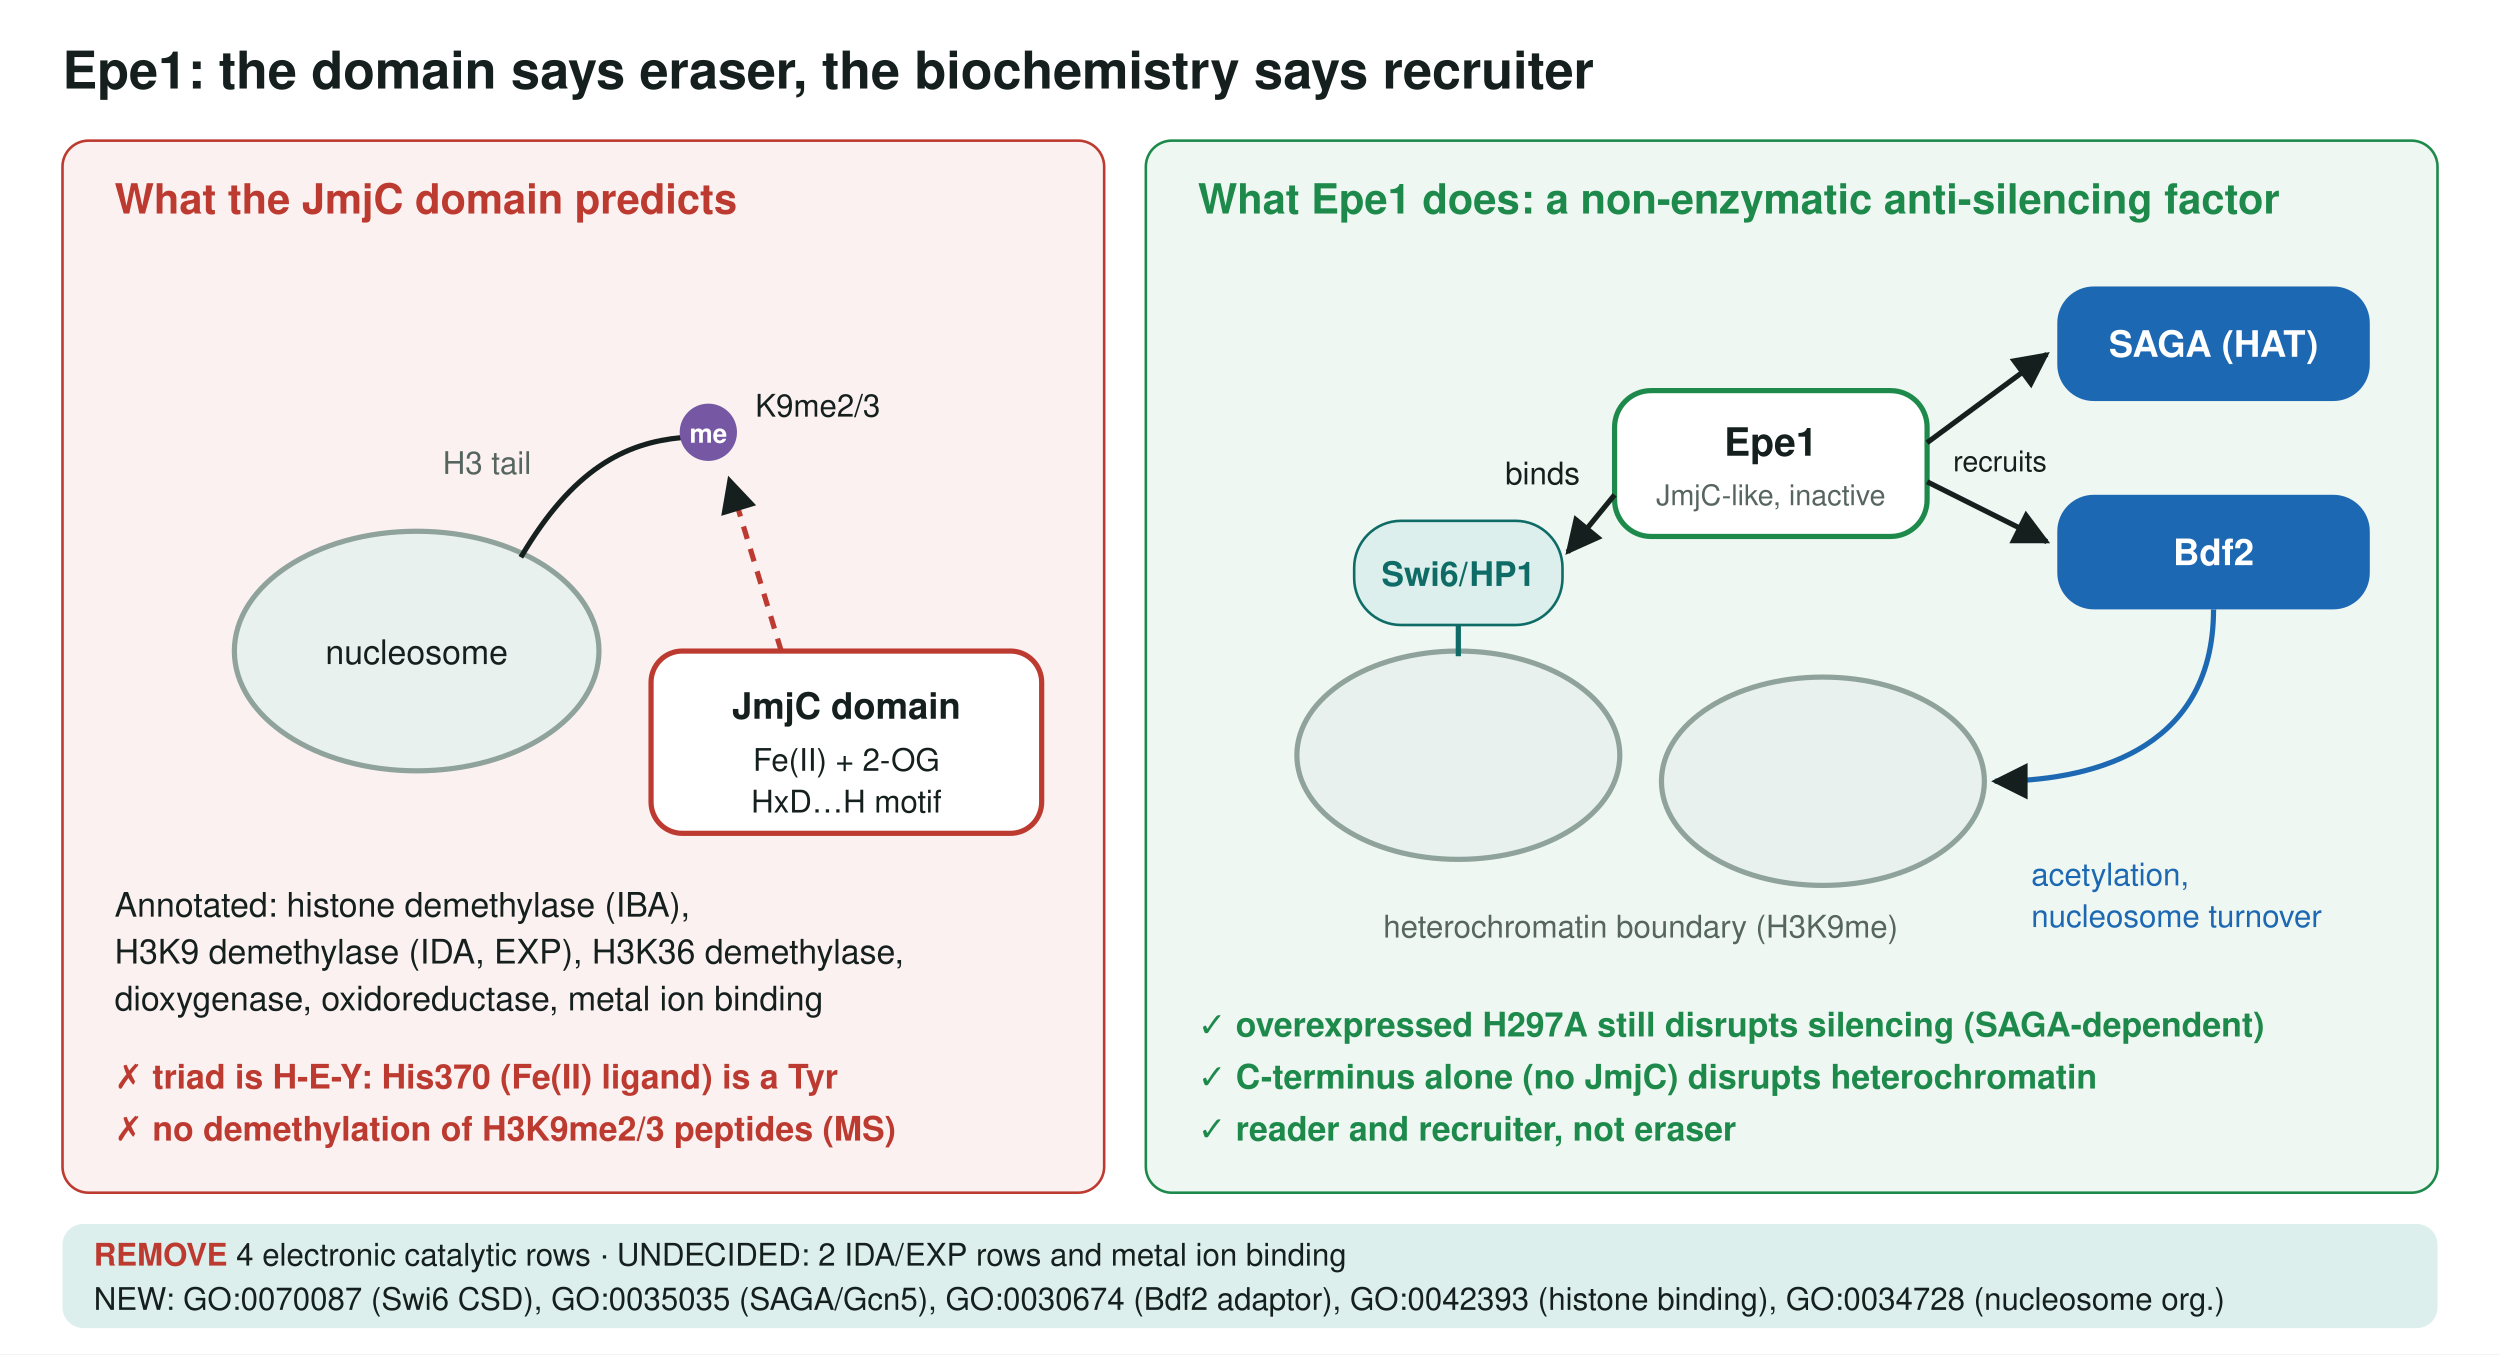
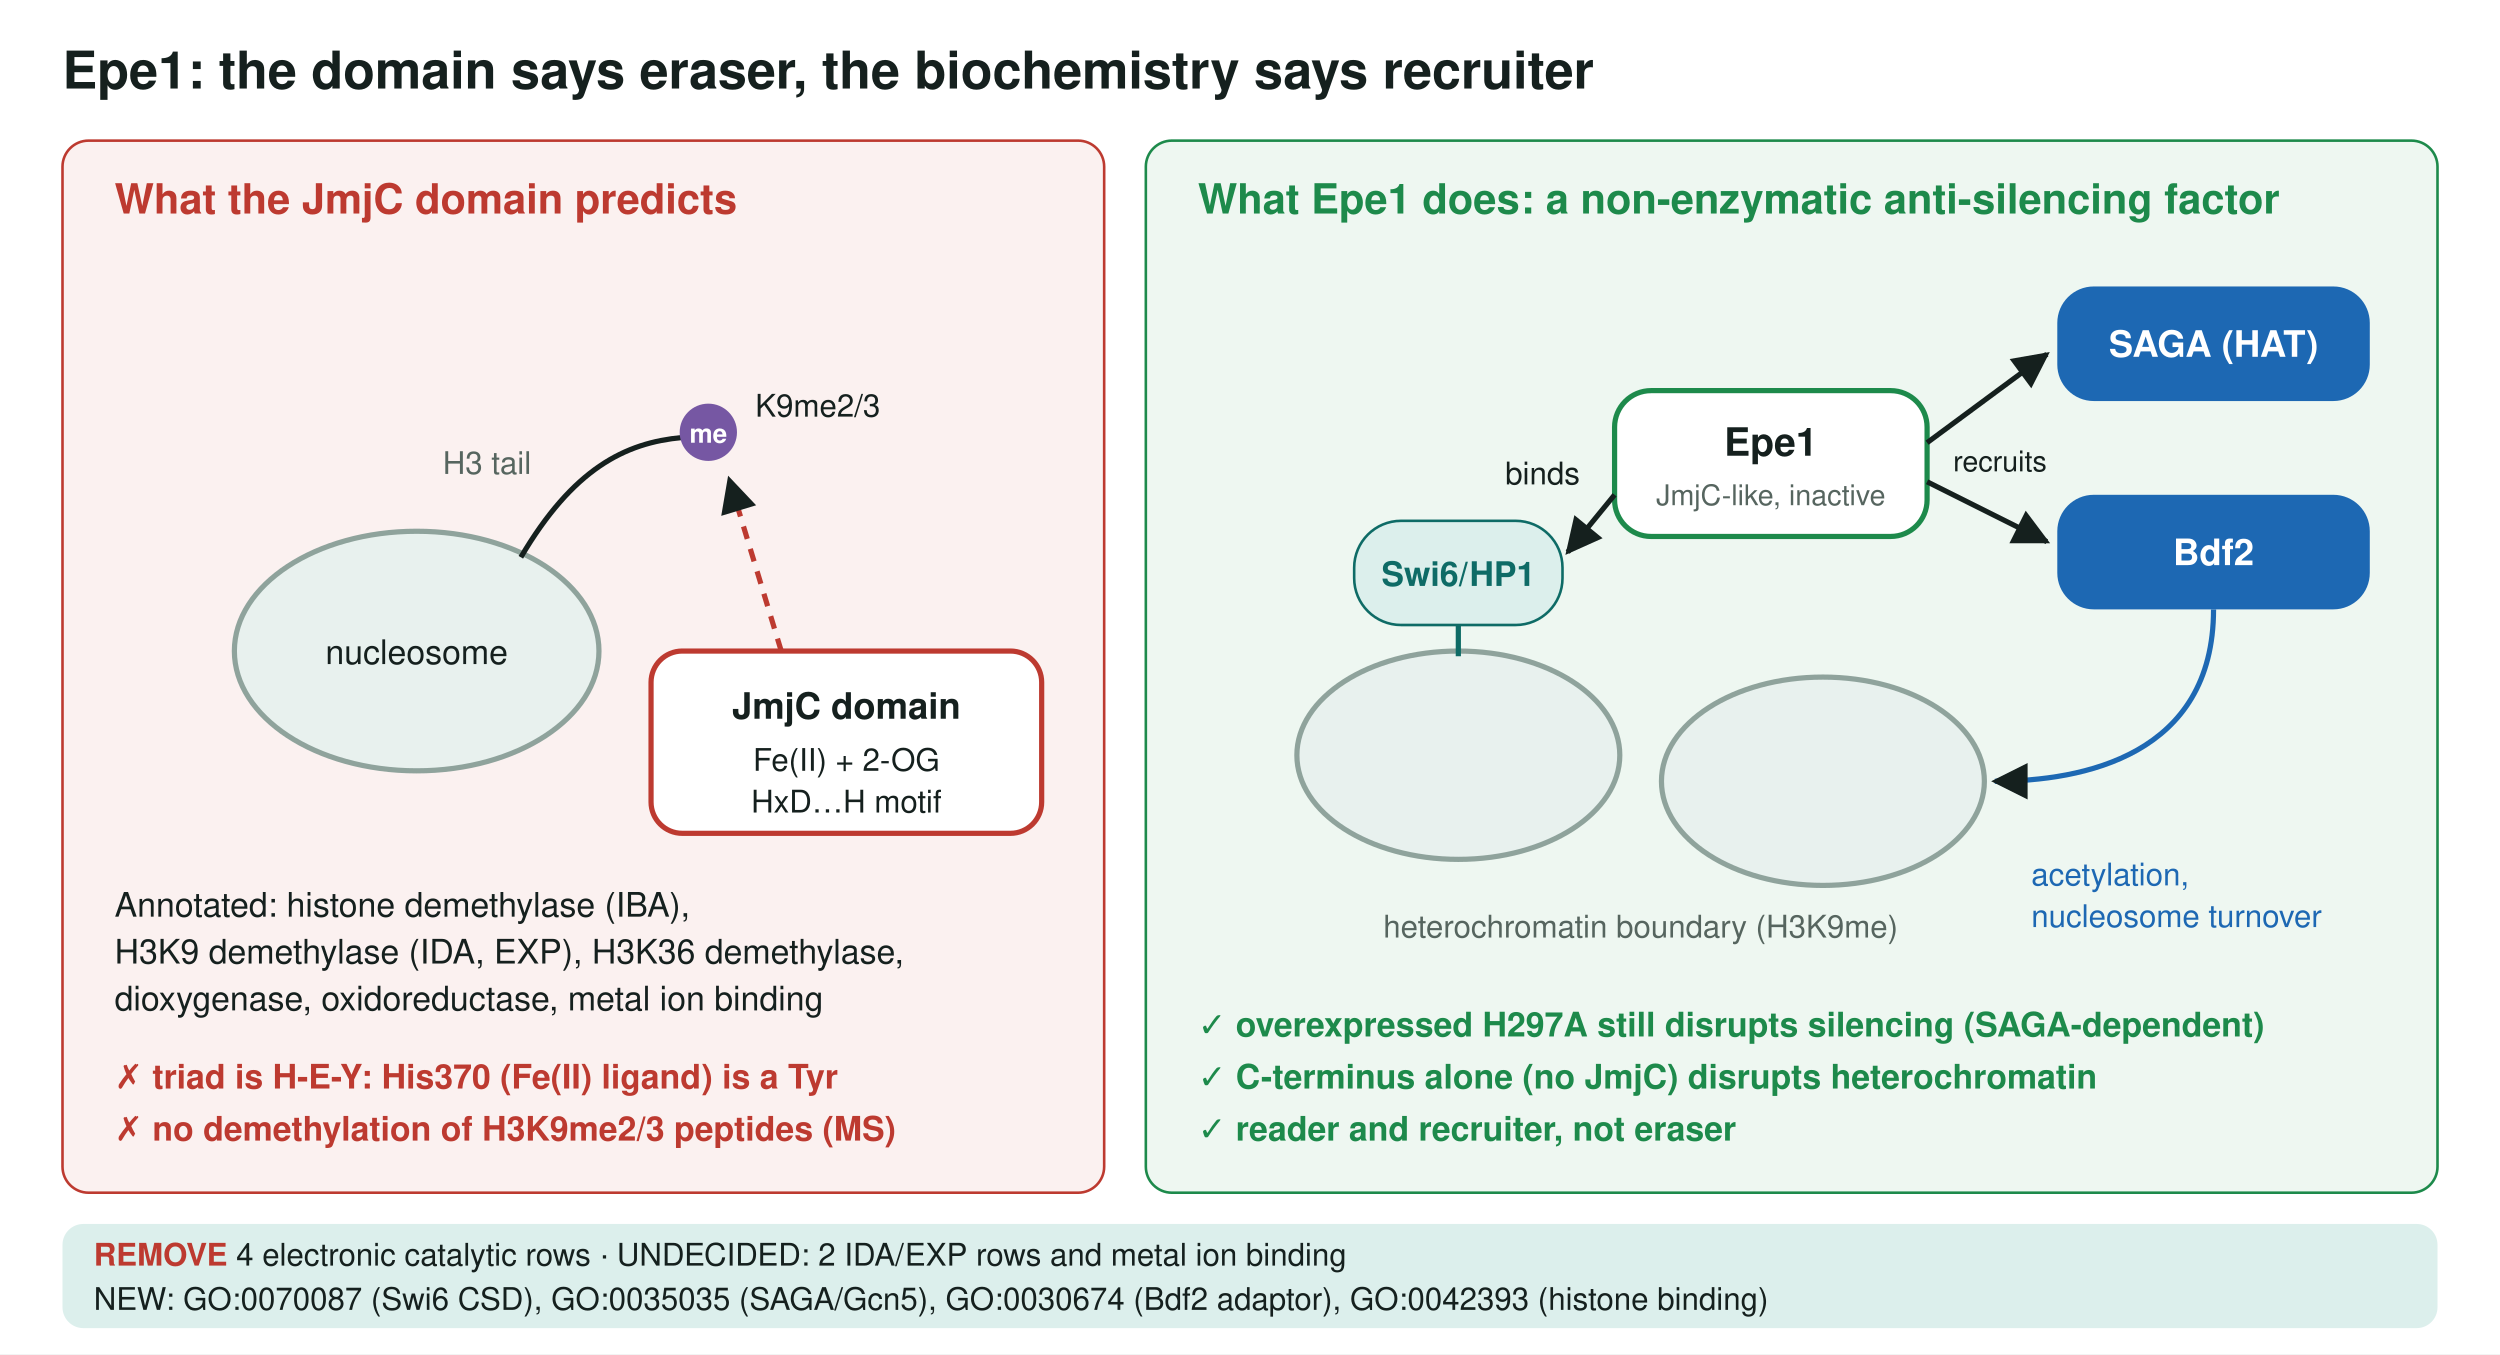
<svg xmlns="http://www.w3.org/2000/svg" viewBox="0 0 960 520" width="960" height="520" font-family="Helvetica, Arial, sans-serif">
  <rect width="960" height="520" fill="#ffffff" />
  <defs>
    <marker id="ar" viewBox="0 0 10 10" refX="9" refY="5" markerWidth="7" markerHeight="7" orient="auto">
      <path d="M0 0 L10 5 L0 10 z" fill="#15201e" />
    </marker>
  </defs>
  <text x="24" y="34" font-size="20" font-weight="bold" fill="#15201e">Epe1: the domain says eraser, the biochemistry says recruiter</text>
  <rect x="24" y="54" width="400" height="404" rx="10" fill="#fbf1f0" stroke="#bd3a30" />
  <text x="44" y="82" font-size="16" font-weight="bold" fill="#bd3a30">What the JmjC domain predicts</text>
  <ellipse cx="160" cy="250" rx="70" ry="46" fill="#e8f1ee" stroke="#8fa39c" stroke-width="2" />
  <text x="160" y="255" font-size="13" text-anchor="middle" fill="#15201e">nucleosome</text>
  <path d="M200 214 C 220 180, 240 170, 262 168" stroke="#15201e" stroke-width="2" fill="none" />
  <text x="170" y="182" font-size="12" fill="#56655f">H3 tail</text>
  <circle cx="272" cy="166" r="11" fill="#7657a3" />
  <text x="272" y="170" font-size="10" text-anchor="middle" fill="#ffffff" font-weight="bold">me</text>
  <text x="290" y="160" font-size="12" fill="#15201e">K9me2/3</text>
  <rect x="250" y="250" width="150" height="70" rx="12" fill="#ffffff" stroke="#bd3a30" stroke-width="2" />
  <text x="325" y="276" font-size="14" text-anchor="middle" font-weight="bold" fill="#15201e">JmjC domain</text>
  <text x="325" y="296" font-size="12" text-anchor="middle" fill="#15201e">Fe(II) + 2-OG</text>
  <text x="325" y="312" font-size="12" text-anchor="middle" fill="#15201e">HxD…H motif</text>
  <path d="M300 250 L 280 184" stroke="#bd3a30" stroke-width="2" stroke-dasharray="5 4" marker-end="url(#ar)" />
  <text x="44" y="352" font-size="13" fill="#15201e">Annotated: histone demethylase (IBA),</text>
  <text x="44" y="370" font-size="13" fill="#15201e">H3K9 demethylase (IDA, EXP), H3K36 demethylase,</text>
  <text x="44" y="388" font-size="13" fill="#15201e">dioxygenase, oxidoreductase, metal ion binding</text>
  <g font-size="13" fill="#bd3a30" font-weight="bold">
    <text x="44" y="418">✗ triad is H-E-Y: His370 (Fe(II) ligand) is a Tyr</text>
    <text x="44" y="438">✗ no demethylation of H3K9me2/3 peptides (MS)</text>
  </g>
  <rect x="440" y="54" width="496" height="404" rx="10" fill="#eef7f1" stroke="#1d8a4b" />
  <text x="460" y="82" font-size="16" font-weight="bold" fill="#1d8a4b">What Epe1 does: a non-enzymatic anti-silencing factor</text>
  <ellipse cx="560" cy="290" rx="62" ry="40" fill="#e8f1ee" stroke="#8fa39c" stroke-width="2" />
  <ellipse cx="700" cy="300" rx="62" ry="40" fill="#e8f1ee" stroke="#8fa39c" stroke-width="2" />
  <text x="630" y="360" font-size="12" text-anchor="middle" fill="#56655f">heterochromatin boundary (H3K9me)</text>
  <rect x="520" y="200" width="80" height="40" rx="18" fill="#dcefec" stroke="#0e6b66" />
  <text x="560" y="225" font-size="13" text-anchor="middle" font-weight="bold" fill="#0e6b66">Swi6/HP1</text>
  <path d="M560 240 L 560 252" stroke="#0e6b66" stroke-width="2" />
  <rect x="620" y="150" width="120" height="56" rx="14" fill="#ffffff" stroke="#1d8a4b" stroke-width="2" />
  <text x="680" y="175" font-size="15" text-anchor="middle" font-weight="bold" fill="#15201e">Epe1</text>
  <text x="680" y="194" font-size="11" text-anchor="middle" fill="#56655f">JmjC-like, inactive</text>
  <path d="M620 190 L 602 212" stroke="#15201e" stroke-width="2" marker-end="url(#ar)" />
  <text x="578" y="186" font-size="12" fill="#15201e">binds</text>
  <rect x="790" y="110" width="120" height="44" rx="14" fill="#1d68b3" />
  <text x="850" y="137" font-size="14" text-anchor="middle" font-weight="bold" fill="#ffffff">SAGA (HAT)</text>
  <rect x="790" y="190" width="120" height="44" rx="14" fill="#1d68b3" />
  <text x="850" y="217" font-size="14" text-anchor="middle" font-weight="bold" fill="#ffffff">Bdf2</text>
  <path d="M740 170 L 786 136" stroke="#15201e" stroke-width="2" marker-end="url(#ar)" />
  <path d="M740 185 L 786 208" stroke="#15201e" stroke-width="2" marker-end="url(#ar)" />
  <text x="750" y="181" font-size="11" fill="#15201e">recruits</text>
  <path d="M850 234 C 850 290, 800 300, 766 300" stroke="#1d68b3" stroke-width="2" fill="none" marker-end="url(#ar)" />
  <text x="780" y="340" font-size="12" fill="#1d68b3">acetylation,</text>
  <text x="780" y="356" font-size="12" fill="#1d68b3">nucleosome turnover</text>
  <g font-size="13" fill="#1d8a4b" font-weight="bold">
    <text x="460" y="398">✓ overexpressed H297A still disrupts silencing (SAGA-dependent)</text>
    <text x="460" y="418">✓ C-terminus alone (no JmjC) disrupts heterochromatin</text>
    <text x="460" y="438">✓ reader and recruiter, not eraser</text>
  </g>
  <rect x="24" y="470" width="912" height="40" rx="8" fill="#dcefec" />
  <text x="36" y="486" font-size="12" fill="#15201e">
    <tspan font-weight="bold" fill="#bd3a30">REMOVE</tspan> 4 electronic catalytic rows · UNDECIDED: 2 IDA/EXP rows and metal ion binding</text>
-   <text x="36" y="503" font-size="12" fill="#15201e">NEW: GO:0070087 (Swi6 CSD), GO:0035035 (SAGA/Gcn5), GO:0030674 (Bdf2 adaptor), GO:0042393 (histone binding), GO:0034728 (nucleosome org.)</text>
+   <text x="36" y="503" font-size="12" fill="#15201e">NEW: GO:0070087 (Swi6 CSD), GO:0035035 (SAGA/Gcn5), GO:0030674 (Bdf2 adaptor), GO:0042393 (histone binding)</text>
</svg>
